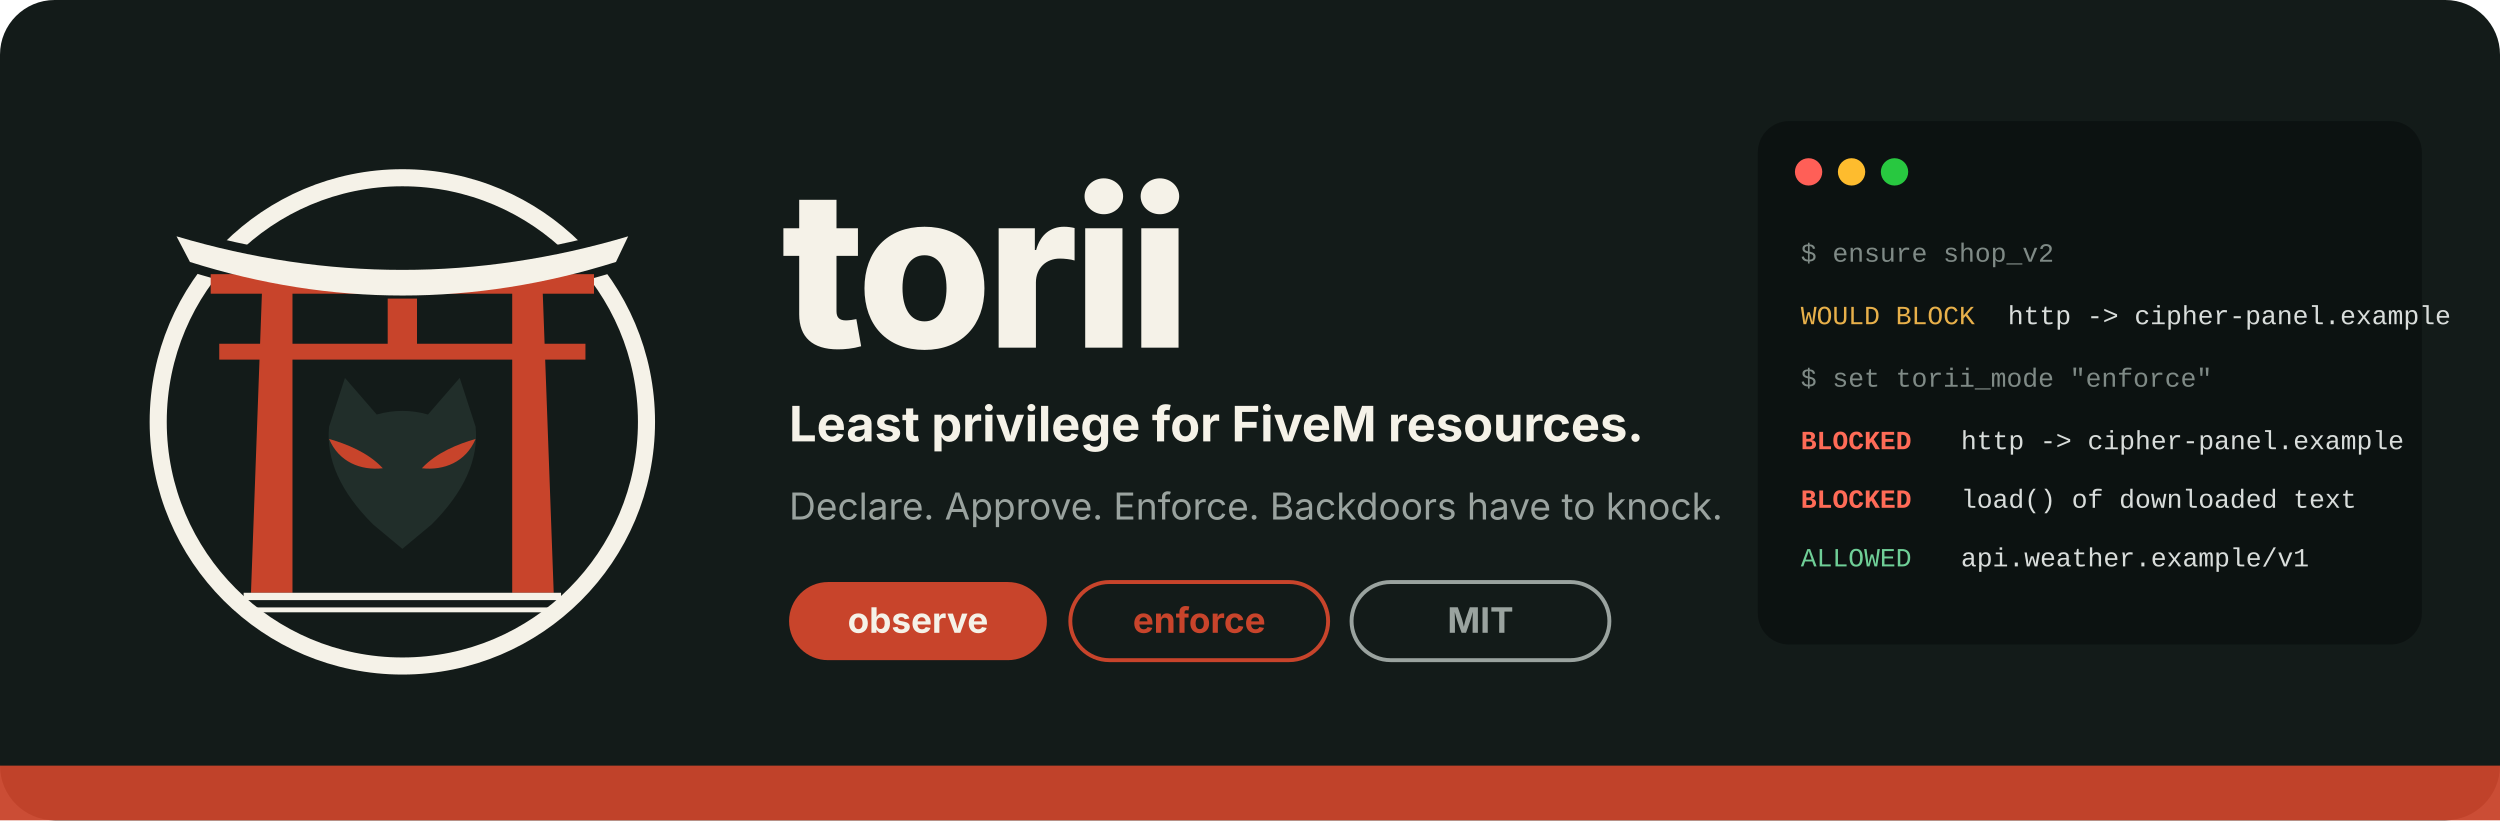
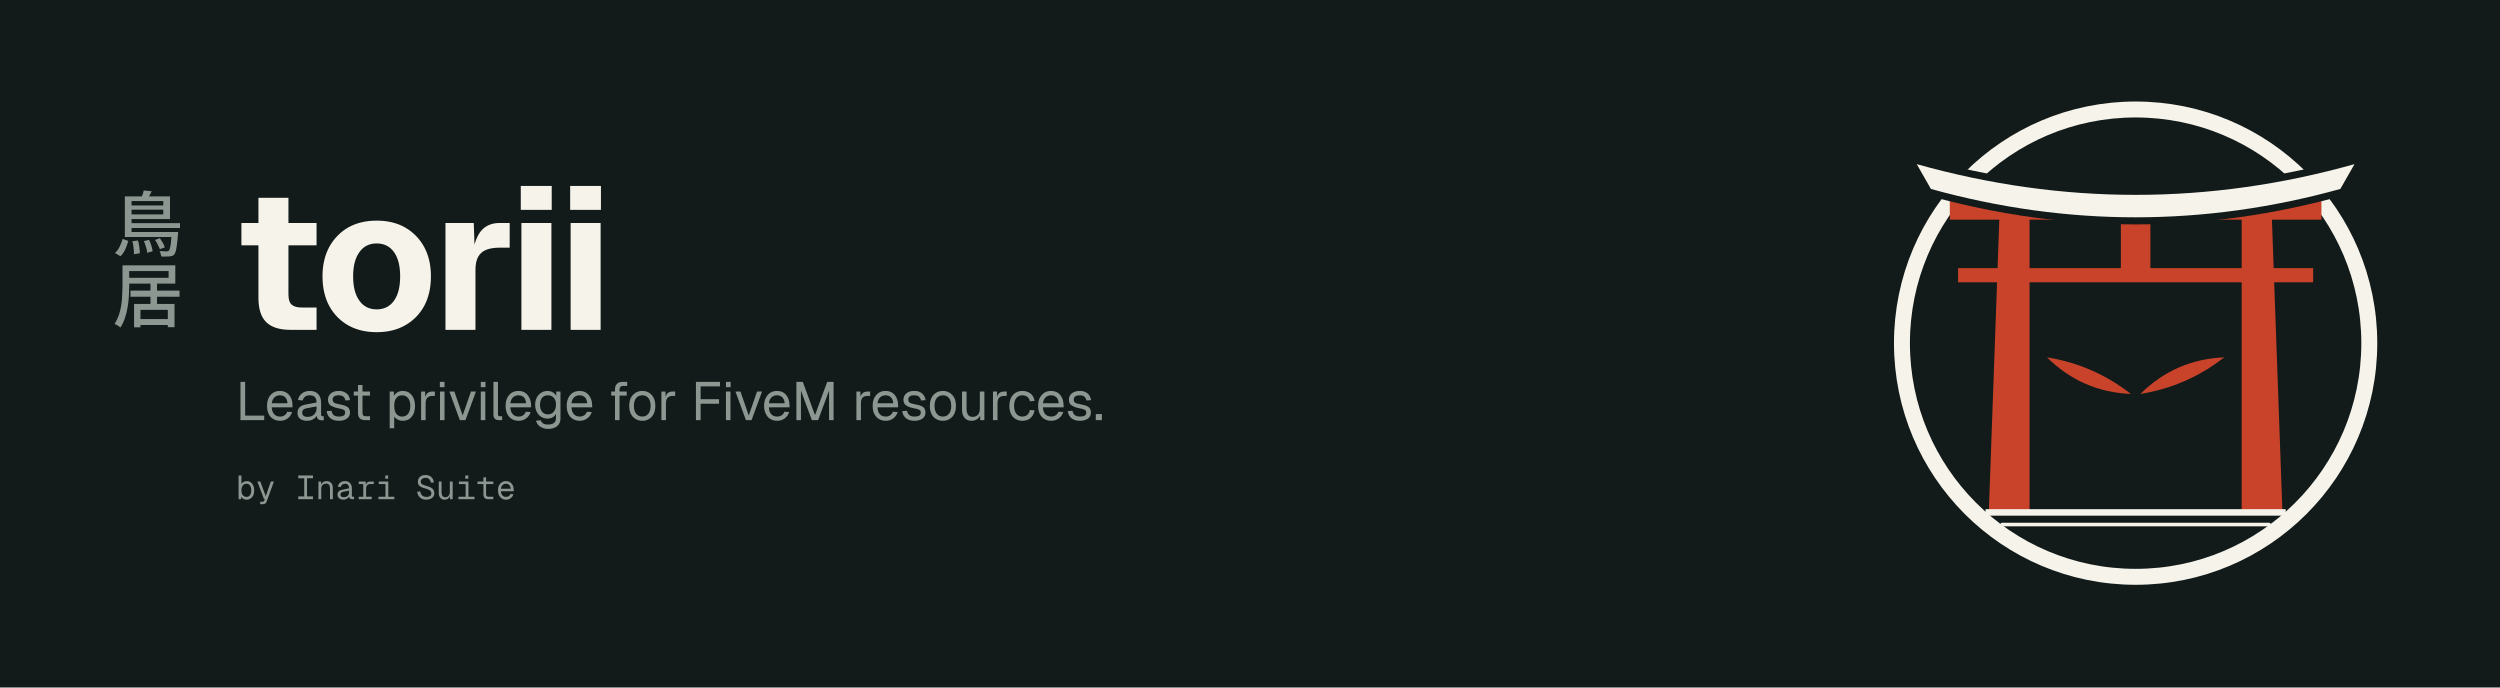
- <svg xmlns="http://www.w3.org/2000/svg" viewBox="0 0 1280 420" width="1280" height="420" role="img" aria-label="torii: a runtime permission firewall for FiveM server-side Lua resources">
-   <rect width="1280" height="420" rx="28" fill="#131B19" />
-   <rect x="0" y="392" width="1280" height="28" fill="#C8442B" opacity="0.95" />
-   <g transform="translate(46 56) scale(0.3125)">
-     <circle cx="512" cy="512" r="400" fill="none" stroke="#F5F2E8" stroke-width="28" />
-     <path d="M142 208 Q512 318 882 208 L862 250 Q512 360 164 250 Z" fill="none" stroke="#131B19" stroke-width="30" stroke-linejoin="round" />
-     <rect x="198" y="270" width="628" height="32" fill="#C8442B" />
-     <path d="M142 208 Q512 318 882 208 L862 250 Q512 360 164 250 Z" fill="#F5F2E8" />
-     <rect x="320" y="410" width="384" height="382" fill="#131B19" />
-     <polygon points="282,300 332,300 332,792 264,792" fill="#C8442B" />
-     <polygon points="692,300 742,300 760,792 692,792" fill="#C8442B" />
-     <rect x="212" y="384" width="600" height="26" fill="#C8442B" />
-     <rect x="488" y="310" width="48" height="76" fill="#C8442B" />
-     <rect x="252" y="792" width="520" height="12" fill="#F5F2E8" />
-     <rect x="268" y="816" width="488" height="8" fill="#F5F2E8" />
-     <path d="M392 520 L418 440 L470 500 Q512 488 554 500 L606 440 L632 520 Q640 600 560 680 L512 720 L464 680 Q384 600 392 520 Z" fill="#212E2A" />
-     <path d="M392 540 C420 548 456 562 480 588 C444 592 408 578 392 540 Z" fill="#C8442B" />
-     <path d="M632 540 C604 548 568 562 544 588 C580 592 616 578 632 540 Z" fill="#C8442B" />
-   </g>
-   <text x="400" y="178" font-family="Inter, 'Segoe UI', system-ui, Helvetica, Arial, sans-serif" font-size="112" font-weight="800" letter-spacing="-3" fill="#F5F2E8">torii</text>
-   <text x="404" y="226" font-family="Inter, 'Segoe UI', system-ui, Helvetica, Arial, sans-serif" font-size="25" font-weight="700" fill="#F5F2E8">Least privilege for FiveM resources.</text>
-   <text x="404" y="266" font-family="Inter, 'Segoe UI', system-ui, Helvetica, Arial, sans-serif" font-size="19" fill="#9AA39F">Declare. Approve. Enforce. Backdoors have to knock.</text>
-   <g font-family="Inter, 'Segoe UI', system-ui, Helvetica, Arial, sans-serif" font-size="18" font-weight="700">
-     <rect x="404" y="298" width="132" height="40" rx="20" fill="#C8442B" />
-     <text x="470" y="324" text-anchor="middle" fill="#F5F2E8">observe</text>
-     <rect x="548" y="298" width="132" height="40" rx="20" fill="none" stroke="#C8442B" stroke-width="2" />
-     <text x="614" y="324" text-anchor="middle" fill="#C8442B">enforce</text>
-     <rect x="692" y="298" width="132" height="40" rx="20" fill="none" stroke="#9AA39F" stroke-width="2" />
-     <text x="758" y="324" text-anchor="middle" fill="#9AA39F">MIT</text>
-   </g>
-   <g transform="translate(900 62)">
-     <rect width="340" height="268" rx="16" fill="#0C1211" />
-     <circle cx="26" cy="26" r="7" fill="#FF5F57" />
-     <circle cx="48" cy="26" r="7" fill="#FEBC2E" />
-     <circle cx="70" cy="26" r="7" fill="#28C840" />
-     <g font-family="ui-monospace, SFMono-Regular, Menlo, Consolas, 'Liberation Mono', monospace" font-size="13.5">
-       <text x="22" y="72" fill="#7F8A86">$ ensure shop_v2</text>
-       <text x="22" y="104" fill="#E8B04A">WOULD BLOCK</text>
-       <text x="128" y="104" fill="#D9DDDB">http -&gt; cipher-panel.example</text>
-       <text x="22" y="136" fill="#7F8A86">$ set torii_mode "enforce"</text>
-       <text x="22" y="168" fill="#FF6B57" font-weight="700">BLOCKED</text>
-       <text x="104" y="168" fill="#D9DDDB">http -&gt; cipher-panel.example</text>
-       <text x="22" y="198" fill="#FF6B57" font-weight="700">BLOCKED</text>
-       <text x="104" y="198" fill="#D9DDDB">load() of downloaded text</text>
-       <text x="22" y="228" fill="#6FCF97">ALLOWED</text>
-       <text x="104" y="228" fill="#D9DDDB">api.weather.example/v1</text>
+ <svg xmlns="http://www.w3.org/2000/svg" viewBox="0 0 1600 440" width="1600" height="440" role="img" aria-label="torii, by Inari Suite">
+   <rect width="1600" height="440" fill="#121A1A" />
+   <g transform="translate(1173.2 26.4) scale(0.37812)">
+     <g id="tdark-disque">
+       <circle cx="512" cy="511" r="383" fill="#121A1A" />
+     </g>
+     <g id="anneau">
+       <circle cx="512" cy="511" r="395.5" fill="none" stroke="#F5F3EA" stroke-width="27" />
+     </g>
+     <g id="passage">
+       <rect x="332.5" y="408" width="359.0" height="384" fill="#121A1A" />
+     </g>
+     <g id="torii">
+       <g fill="#C8432A">
+         <polygon points="281.5,296 332.5,296 332.5,797 263.5,797" />
+         <polygon points="691.5,296 742.5,296 760.5,797 691.5,797" />
+         <rect x="211.5" y="384" width="601" height="24" />
+       </g>
+     </g>
+     <g id="kasagi">
+       <g fill="#C8432A">
+         <rect x="487.0" y="296" width="50" height="90" />
+         <rect x="197.5" y="262" width="629" height="40" />
+       </g>
+       <path d="M141.5 208 Q512.0 312 882.5 208 L858.5 250 Q512.0 346 165.5 250 Z" fill="#121A1A" stroke="#121A1A" stroke-width="24" stroke-linejoin="round" />
+       <path d="M141.5 208 Q512.0 312 882.5 208 L858.5 250 Q512.0 346 165.5 250 Z" fill="#F5F3EA" />
+     </g>
+     <g id="yeux">
+       <path d="M362.0 535.0 Q421.0 593.5 504.0 597.0 Q441.0 547.7 362.0 535.0 Z" fill="#C8432A" />
+       <path d="M662.0 535.0 Q579.0 538.5 520.0 597.0 Q599.0 584.3 662.0 535.0 Z" fill="#C8432A" />
+     </g>
+     <g id="socle">
+       <rect x="258" y="792" width="508" height="11" fill="#F5F3EA" />
+       <rect x="283" y="815" width="458" height="6" rx="3" fill="#F5F3EA" />
    </g>
  </g>
+   <path d="M79.9 148.5H111.1V151.7H79.9ZM82.1 142.8H115.2V145.9H82.1ZM82.2 131.5H106.5V134.2H82.2ZM109.9 148.5H114.0Q114.0 148.5 114.0 149.1Q113.9 149.7 113.9 150.1Q113.6 154.2 113.2 156.7Q112.9 159.3 112.5 160.7Q112.0 162.2 111.5 162.9Q110.9 163.5 110.1 163.8Q109.4 164.0 108.5 164.1Q107.6 164.2 106.2 164.2Q104.8 164.3 103.2 164.1Q103.1 163.4 102.8 162.4Q102.6 161.4 102.1 160.7Q103.6 160.8 104.8 160.8Q106.0 160.9 106.6 160.9Q107.6 160.9 108.1 160.4Q108.4 160.0 108.8 158.8Q109.1 157.6 109.4 155.2Q109.6 152.8 109.9 149.1ZM92.0 121.9 97.1 122.4Q96.4 123.9 95.6 125.3Q94.7 126.7 94.1 127.7L90.3 127.0Q90.8 125.8 91.3 124.4Q91.8 123.0 92.0 121.9ZM82.5 125.7H108.8V140.2H82.5V137.2H104.5V128.7H82.5ZM79.9 125.7H84.2V149.9H79.9ZM92.1 154.3 95.4 153.5Q96.2 155.2 96.9 157.3Q97.5 159.4 97.7 160.8L94.2 161.8Q94.1 160.3 93.5 158.2Q92.9 156.1 92.1 154.3ZM99.2 153.6 102.3 152.4Q103.2 153.8 104.2 155.4Q105.1 157.1 105.5 158.3L102.3 159.5Q101.9 158.3 101.0 156.6Q100.2 154.9 99.2 153.6ZM84.7 154.4 88.3 153.9Q88.9 155.9 89.2 158.2Q89.5 160.5 89.5 162.1L85.7 162.7Q85.8 161.0 85.5 158.7Q85.3 156.4 84.7 154.4ZM78.5 152.9 82.1 154.2Q81.4 156.8 80.2 159.5Q79.0 162.2 77.1 164.0L73.6 161.9Q75.4 160.3 76.6 157.8Q77.8 155.4 78.5 152.9Z" fill="#8C9792" />
+   <path d="M78.4 169.8H82.7V183.0Q82.7 186.0 82.5 189.4Q82.3 192.8 81.7 196.4Q81.2 200.0 80.0 203.4Q78.9 206.8 77.1 209.6Q76.7 209.2 76.0 208.8Q75.3 208.3 74.6 207.9Q73.9 207.5 73.3 207.3Q75.0 204.7 76.1 201.6Q77.1 198.5 77.6 195.3Q78.1 192.0 78.2 188.9Q78.4 185.7 78.4 183.0ZM81.2 169.8H112.2V181.5H81.2V177.8H107.9V173.5H81.2ZM83.5 186.0H114.9V189.9H83.5ZM87.7 204.2H109.4V208.0H87.7ZM96.3 181.2H100.5V196.0H96.3ZM85.8 194.5H111.7V209.4H107.4V198.3H89.9V209.5H85.8Z" fill="#8C9792" />
+   <path d="M186.0 211.1Q175.4 211.1 170.4 206.2Q165.4 201.3 165.4 190.6V126.6H184.6V188.3Q184.6 193.2 186.7 195.0Q188.8 196.8 193.0 196.8H202.6V211.1ZM154.5 157.0V142.7H202.6V157.0Z M241.1 212.6Q230.6 212.6 222.8 208.2Q215.1 203.8 210.7 195.8Q206.4 187.7 206.4 176.9Q206.4 166.1 210.7 158.1Q215.1 150.1 222.8 145.6Q230.6 141.2 241.1 141.2Q251.6 141.2 259.3 145.6Q267.1 150.1 271.5 158.1Q275.8 166.1 275.8 176.9Q275.8 187.7 271.5 195.8Q267.1 203.8 259.3 208.2Q251.6 212.6 241.1 212.6ZM241.1 198.0Q248.2 198.0 252.2 192.4Q256.1 186.9 256.1 176.9Q256.1 166.9 252.2 161.4Q248.2 155.8 241.1 155.8Q233.9 155.8 230.0 161.4Q226.0 166.9 226.0 176.9Q226.0 186.9 230.0 192.4Q233.9 198.0 241.1 198.0Z M285.1 211.1V142.7H303.2L303.9 162.6L302.5 162.2Q304.1 151.9 308.3 147.3Q312.5 142.7 319.9 142.7H326.2V158.5H319.9Q314.6 158.5 311.1 159.9Q307.7 161.3 306.0 164.4Q304.3 167.5 304.3 172.7V211.1Z M333.7 211.1V142.7H352.9V211.1ZM333.3 134.3V119.0H353.1V134.3Z M365.2 211.1V142.7H384.4V211.1ZM364.9 134.3V119.0H384.6V134.3Z" fill="#F5F3EA" />
+   <path d="M153.9 268.9V244.4H156.9V267.5L155.4 266.0H169.1V268.9Z M179.3 269.3Q176.7 269.3 174.8 268.1Q172.9 267.0 171.9 264.8Q170.9 262.7 170.9 259.8Q170.9 256.9 171.9 254.7Q172.9 252.6 174.8 251.4Q176.6 250.2 179.1 250.2Q181.5 250.2 183.3 251.3Q185.2 252.5 186.2 254.6Q187.2 256.7 187.2 259.8V260.7H173.9Q174.1 263.6 175.5 265.1Q176.9 266.6 179.3 266.6Q181.1 266.6 182.2 265.7Q183.4 264.9 183.8 263.5L186.9 263.7Q186.2 266.2 184.2 267.7Q182.2 269.3 179.3 269.3ZM173.9 258.1H184.0Q183.8 255.5 182.5 254.2Q181.2 253.0 179.1 253.0Q177.0 253.0 175.7 254.3Q174.3 255.6 173.9 258.1Z M196.5 269.3Q193.7 269.3 192.0 268.0Q190.4 266.7 190.4 264.4Q190.4 262.0 191.7 260.7Q193.1 259.3 196.1 258.8L202.6 257.6Q202.6 255.3 201.5 254.1Q200.4 253.0 198.3 253.0Q196.4 253.0 195.3 253.8Q194.2 254.7 193.7 256.3L190.7 256.0Q191.2 253.4 193.2 251.8Q195.2 250.2 198.3 250.2Q201.8 250.2 203.6 252.2Q205.5 254.2 205.5 257.7V265.2Q205.5 265.8 205.7 266.1Q205.9 266.4 206.5 266.4H207.2V268.9Q207.0 268.9 206.7 269.0Q206.4 269.0 206.1 269.0Q204.8 269.0 204.1 268.6Q203.3 268.2 202.9 267.3Q202.6 266.5 202.6 265.1L202.9 265.2Q202.7 266.4 201.8 267.3Q200.8 268.2 199.5 268.8Q198.1 269.3 196.5 269.3ZM196.8 266.8Q198.6 266.8 199.9 266.1Q201.2 265.4 201.9 264.1Q202.6 262.9 202.6 261.4V260.1L196.7 261.2Q194.8 261.5 194.1 262.2Q193.4 262.9 193.4 264.1Q193.4 265.4 194.3 266.1Q195.2 266.8 196.8 266.8Z M217.0 269.3Q214.5 269.3 212.8 268.5Q211.1 267.7 210.2 266.3Q209.3 264.9 209.1 263.1L212.2 262.9Q212.5 264.6 213.5 265.6Q214.6 266.6 217.0 266.6Q218.9 266.6 219.9 266.0Q220.9 265.4 220.9 264.0Q220.9 263.3 220.6 262.8Q220.3 262.3 219.3 262.0Q218.3 261.6 216.5 261.3Q213.9 260.8 212.5 260.0Q211.0 259.3 210.5 258.3Q209.9 257.3 209.9 255.8Q209.9 253.4 211.7 251.8Q213.5 250.2 216.8 250.2Q219.2 250.2 220.7 251.1Q222.3 251.9 223.1 253.3Q223.9 254.6 224.0 256.1L221.0 256.3Q220.9 255.4 220.5 254.7Q220.0 253.9 219.1 253.4Q218.2 253.0 216.7 253.0Q214.8 253.0 213.8 253.7Q212.9 254.5 212.9 255.7Q212.9 256.6 213.3 257.1Q213.6 257.7 214.5 258.1Q215.5 258.4 217.0 258.7Q219.7 259.2 221.2 259.8Q222.8 260.5 223.4 261.5Q224.0 262.6 224.0 264.0Q224.0 266.5 222.0 267.9Q220.1 269.3 217.0 269.3Z M234.0 268.9Q231.5 268.9 230.3 267.8Q229.1 266.6 229.1 264.2V246.4H232.0V264.1Q232.0 265.4 232.5 265.9Q233.1 266.4 234.2 266.4H236.8V268.9ZM226.4 253.2V250.6H236.8V253.2Z M249.4 274.1V250.6H252.1L252.1 254.6L251.7 254.4Q252.4 252.3 254.0 251.3Q255.6 250.2 257.7 250.2Q260.4 250.2 262.2 251.6Q263.9 252.9 264.8 255.1Q265.6 257.3 265.6 259.8Q265.6 262.3 264.8 264.5Q263.9 266.6 262.2 268.0Q260.4 269.3 257.7 269.3Q256.3 269.3 255.1 268.8Q253.9 268.3 253.0 267.5Q252.2 266.6 251.9 265.5L252.3 265.0V274.1ZM257.4 266.6Q259.8 266.6 261.2 264.8Q262.6 263.0 262.6 259.8Q262.6 256.6 261.2 254.8Q259.8 253.0 257.4 253.0Q255.9 253.0 254.7 253.7Q253.6 254.5 252.9 256.0Q252.3 257.5 252.3 259.8Q252.3 262.0 252.9 263.5Q253.5 265.0 254.7 265.8Q255.9 266.6 257.4 266.6Z M269.5 268.9V250.6H272.1L272.2 255.3L272.0 255.2Q272.3 252.8 273.5 251.7Q274.6 250.6 276.5 250.6H278.3V253.4H276.6Q275.2 253.4 274.3 253.9Q273.4 254.4 272.9 255.4Q272.4 256.4 272.4 257.9V268.9Z M281.6 268.9V250.6H284.5V268.9ZM281.5 247.8V244.4H284.5V247.8Z M294.3 268.9 287.6 250.6H290.8L296.1 265.9L301.4 250.6H304.6L297.9 268.9Z M307.7 268.9V250.6H310.6V268.9ZM307.7 247.8V244.4H310.7V247.8Z M319.4 268.9Q317.8 268.9 316.8 268.1Q315.8 267.2 315.8 265.5V244.4H318.7V265.2Q318.7 265.8 319.0 266.1Q319.3 266.4 319.8 266.4H321.4V268.9Z M331.9 269.3Q329.4 269.3 327.5 268.1Q325.6 267.0 324.6 264.8Q323.6 262.7 323.6 259.8Q323.6 256.9 324.6 254.7Q325.6 252.6 327.4 251.4Q329.3 250.2 331.8 250.2Q334.2 250.2 336.0 251.3Q337.8 252.5 338.8 254.6Q339.9 256.7 339.9 259.8V260.7H326.6Q326.8 263.6 328.2 265.1Q329.6 266.6 331.9 266.6Q333.7 266.6 334.9 265.7Q336.0 264.9 336.5 263.5L339.6 263.7Q338.9 266.2 336.8 267.7Q334.8 269.3 331.9 269.3ZM326.6 258.1H336.7Q336.5 255.5 335.2 254.2Q333.8 253.0 331.8 253.0Q329.7 253.0 328.3 254.3Q327.0 255.6 326.6 258.1Z M350.7 274.5Q348.7 274.5 347.2 273.8Q345.6 273.2 344.5 272.0Q343.4 270.8 343.1 269.2L346.1 269.0Q346.5 270.2 347.6 271.0Q348.6 271.7 350.7 271.7Q353.2 271.7 354.5 270.7Q355.8 269.7 355.8 267.7V264.8Q355.2 266.2 353.7 267.1Q352.3 267.9 350.5 267.9Q348.2 267.9 346.4 266.8Q344.6 265.7 343.6 263.7Q342.5 261.7 342.5 259.1Q342.5 256.5 343.5 254.5Q344.5 252.5 346.3 251.4Q348.1 250.2 350.4 250.2Q352.3 250.2 353.8 251.1Q355.4 252.0 356.0 253.5V250.6H358.7V267.7Q358.7 269.8 357.8 271.3Q356.8 272.9 355.0 273.7Q353.2 274.5 350.7 274.5ZM350.6 265.2Q353.0 265.2 354.4 263.5Q355.8 261.9 355.8 259.1Q355.9 257.2 355.2 255.8Q354.6 254.5 353.4 253.7Q352.2 253.0 350.6 253.0Q348.2 253.0 346.9 254.6Q345.6 256.3 345.6 259.1Q345.6 261.9 346.9 263.5Q348.3 265.2 350.6 265.2Z M371.0 269.3Q368.5 269.3 366.6 268.1Q364.7 267.0 363.7 264.8Q362.7 262.7 362.7 259.8Q362.7 256.9 363.7 254.7Q364.7 252.6 366.5 251.4Q368.4 250.2 370.9 250.2Q373.3 250.2 375.1 251.3Q376.9 252.5 377.9 254.6Q379.0 256.7 379.0 259.8V260.7H365.7Q365.9 263.6 367.3 265.1Q368.7 266.6 371.0 266.6Q372.8 266.6 374.0 265.7Q375.1 264.9 375.6 263.5L378.7 263.7Q378.0 266.2 375.9 267.7Q373.9 269.3 371.0 269.3ZM365.7 258.1H375.8Q375.6 255.5 374.3 254.2Q372.9 253.0 370.9 253.0Q368.8 253.0 367.4 254.3Q366.1 255.6 365.7 258.1Z M393.6 268.9V249.0Q393.6 247.0 394.8 245.7Q396.0 244.4 398.5 244.4H401.4V247.0H398.7Q397.6 247.0 397.1 247.6Q396.5 248.2 396.5 249.2V268.9ZM391.2 253.2V250.6H401.1V253.2Z M411.1 269.3Q408.6 269.3 406.7 268.1Q404.8 267.0 403.7 264.8Q402.7 262.7 402.7 259.8Q402.7 256.8 403.7 254.7Q404.8 252.6 406.7 251.4Q408.6 250.2 411.1 250.2Q413.6 250.2 415.5 251.4Q417.3 252.6 418.4 254.7Q419.4 256.8 419.4 259.8Q419.4 262.7 418.4 264.8Q417.3 267.0 415.5 268.1Q413.6 269.3 411.1 269.3ZM411.1 266.6Q413.6 266.6 415.0 264.7Q416.4 262.9 416.4 259.8Q416.4 256.6 415.0 254.8Q413.6 253.0 411.1 253.0Q408.6 253.0 407.1 254.8Q405.7 256.6 405.7 259.8Q405.7 262.9 407.1 264.7Q408.6 266.6 411.1 266.6Z M423.3 268.9V250.6H425.9L426.0 255.3L425.7 255.2Q426.1 252.8 427.2 251.7Q428.4 250.6 430.3 250.6H432.1V253.4H430.4Q429.0 253.4 428.1 253.9Q427.2 254.4 426.7 255.4Q426.2 256.4 426.2 257.9V268.9Z M445.4 268.9V244.4H460.8V247.3H446.9L448.4 245.8V257.0L446.9 255.5H460.2V258.4H446.9L448.4 256.8V268.9Z M464.6 268.9V250.6H467.5V268.9ZM464.6 247.8V244.4H467.6V247.8Z M477.4 268.9 470.7 250.6H473.9L479.2 265.9L484.5 250.6H487.7L481.0 268.9Z M497.4 269.3Q494.8 269.3 492.9 268.1Q491.1 267.0 490.1 264.8Q489.0 262.7 489.0 259.8Q489.0 256.9 490.1 254.7Q491.1 252.6 492.9 251.4Q494.8 250.2 497.3 250.2Q499.6 250.2 501.5 251.3Q503.3 252.5 504.3 254.6Q505.3 256.7 505.3 259.8V260.7H492.1Q492.2 263.6 493.6 265.1Q495.0 266.6 497.4 266.6Q499.2 266.6 500.4 265.7Q501.5 264.9 502.0 263.5L505.1 263.7Q504.3 266.2 502.3 267.7Q500.3 269.3 497.4 269.3ZM492.1 258.1H502.2Q502.0 255.5 500.6 254.2Q499.3 253.0 497.3 253.0Q495.2 253.0 493.8 254.3Q492.4 255.6 492.1 258.1Z M509.7 268.9V244.4H513.8L521.6 265.7L529.4 244.4H533.5V268.9H530.6V250.0L523.6 268.9H519.6L512.6 250.0V268.9Z M548.1 268.9V250.6H550.6L550.8 255.3L550.5 255.2Q550.8 252.8 552.0 251.7Q553.2 250.6 555.1 250.6H556.9V253.4H555.1Q553.7 253.4 552.8 253.9Q551.9 254.4 551.4 255.4Q551.0 256.4 551.0 257.9V268.9Z M566.9 269.3Q564.3 269.3 562.4 268.1Q560.6 267.0 559.5 264.8Q558.5 262.7 558.5 259.8Q558.5 256.9 559.5 254.7Q560.6 252.6 562.4 251.4Q564.2 250.2 566.8 250.2Q569.1 250.2 571.0 251.3Q572.8 252.5 573.8 254.6Q574.8 256.7 574.8 259.8V260.7H561.6Q561.7 263.6 563.1 265.1Q564.5 266.6 566.9 266.6Q568.7 266.6 569.8 265.7Q571.0 264.9 571.4 263.5L574.5 263.7Q573.8 266.2 571.8 267.7Q569.8 269.3 566.9 269.3ZM561.6 258.1H571.7Q571.4 255.5 570.1 254.2Q568.8 253.0 566.8 253.0Q564.7 253.0 563.3 254.3Q561.9 255.6 561.6 258.1Z M585.4 269.3Q582.9 269.3 581.2 268.5Q579.5 267.7 578.6 266.3Q577.6 264.9 577.5 263.1L580.5 262.9Q580.8 264.6 581.9 265.6Q583.0 266.6 585.4 266.6Q587.3 266.6 588.3 266.0Q589.3 265.4 589.3 264.0Q589.3 263.3 589.0 262.8Q588.6 262.3 587.7 262.0Q586.7 261.6 584.8 261.3Q582.3 260.8 580.8 260.0Q579.4 259.3 578.8 258.3Q578.2 257.3 578.2 255.8Q578.2 253.4 580.0 251.8Q581.8 250.2 585.2 250.2Q587.6 250.2 589.1 251.1Q590.6 251.9 591.4 253.3Q592.2 254.6 592.4 256.1L589.4 256.3Q589.3 255.4 588.8 254.7Q588.4 253.9 587.5 253.4Q586.6 253.0 585.1 253.0Q583.1 253.0 582.2 253.7Q581.3 254.5 581.3 255.7Q581.3 256.6 581.6 257.1Q582.0 257.7 582.9 258.1Q583.8 258.4 585.4 258.7Q588.1 259.2 589.6 259.8Q591.1 260.5 591.7 261.5Q592.3 262.6 592.3 264.0Q592.3 266.5 590.4 267.9Q588.4 269.3 585.4 269.3Z M603.5 269.3Q600.9 269.3 599.0 268.1Q597.1 267.0 596.1 264.8Q595.1 262.7 595.1 259.8Q595.1 256.8 596.1 254.7Q597.1 252.6 599.0 251.4Q600.9 250.2 603.5 250.2Q606.0 250.2 607.8 251.4Q609.7 252.6 610.8 254.7Q611.8 256.8 611.8 259.8Q611.8 262.7 610.8 264.8Q609.7 267.0 607.8 268.1Q606.0 269.3 603.5 269.3ZM603.5 266.6Q606.0 266.6 607.4 264.7Q608.8 262.9 608.8 259.8Q608.8 256.6 607.4 254.8Q606.0 253.0 603.5 253.0Q600.9 253.0 599.5 254.8Q598.1 256.6 598.1 259.8Q598.1 262.9 599.5 264.7Q600.9 266.6 603.5 266.6Z M621.7 269.3Q619.0 269.3 617.4 267.5Q615.7 265.6 615.7 262.4V250.6H618.6V261.6Q618.6 264.2 619.6 265.5Q620.5 266.8 622.5 266.8Q624.6 266.8 625.9 265.4Q627.1 264.0 627.1 261.5V250.6H630.0V268.9H627.3V264.4L627.7 264.6Q627.2 266.9 625.6 268.1Q624.1 269.3 621.7 269.3Z M635.5 268.9V250.6H638.1L638.2 255.3L637.9 255.2Q638.3 252.8 639.4 251.7Q640.6 250.6 642.5 250.6H644.3V253.4H642.6Q641.2 253.4 640.3 253.9Q639.3 254.4 638.9 255.4Q638.4 256.4 638.4 257.9V268.9Z M654.3 269.3Q651.8 269.3 649.9 268.1Q648.0 267.0 647.0 264.8Q646.0 262.7 646.0 259.8Q646.0 256.9 647.0 254.7Q648.0 252.6 649.9 251.4Q651.8 250.2 654.3 250.2Q656.4 250.2 658.1 251.0Q659.7 251.7 660.7 253.1Q661.8 254.5 662.1 256.6L659.1 256.8Q658.7 254.9 657.5 254.0Q656.2 253.0 654.3 253.0Q651.8 253.0 650.4 254.8Q649.0 256.6 649.0 259.8Q649.0 262.9 650.4 264.7Q651.8 266.6 654.3 266.6Q656.2 266.6 657.5 265.5Q658.7 264.5 659.1 262.4L662.1 262.6Q661.8 264.7 660.7 266.2Q659.7 267.7 658.1 268.5Q656.4 269.3 654.3 269.3Z M672.8 269.3Q670.2 269.3 668.3 268.1Q666.5 267.0 665.4 264.8Q664.4 262.7 664.4 259.8Q664.4 256.9 665.4 254.7Q666.5 252.6 668.3 251.4Q670.1 250.2 672.7 250.2Q675.0 250.2 676.9 251.3Q678.7 252.5 679.7 254.6Q680.7 256.7 680.7 259.8V260.7H667.5Q667.6 263.6 669.0 265.1Q670.4 266.6 672.8 266.6Q674.6 266.6 675.7 265.7Q676.9 264.9 677.4 263.5L680.5 263.7Q679.7 266.2 677.7 267.7Q675.7 269.3 672.8 269.3ZM667.5 258.1H677.6Q677.4 255.5 676.0 254.2Q674.7 253.0 672.7 253.0Q670.6 253.0 669.2 254.3Q667.8 255.6 667.5 258.1Z M691.3 269.3Q688.8 269.3 687.1 268.5Q685.4 267.7 684.5 266.3Q683.6 264.9 683.4 263.1L686.4 262.9Q686.7 264.6 687.8 265.6Q688.9 266.6 691.3 266.6Q693.2 266.6 694.2 266.0Q695.2 265.4 695.2 264.0Q695.2 263.3 694.9 262.8Q694.5 262.3 693.6 262.0Q692.6 261.6 690.8 261.3Q688.2 260.8 686.8 260.0Q685.3 259.3 684.7 258.3Q684.1 257.3 684.1 255.8Q684.1 253.4 685.9 251.8Q687.8 250.2 691.1 250.2Q693.5 250.2 695.0 251.1Q696.5 251.9 697.3 253.3Q698.1 254.6 698.3 256.1L695.3 256.3Q695.2 255.4 694.7 254.7Q694.3 253.9 693.4 253.4Q692.5 253.0 691.0 253.0Q689.0 253.0 688.1 253.7Q687.2 254.5 687.2 255.7Q687.2 256.6 687.5 257.1Q687.9 257.7 688.8 258.1Q689.7 258.4 691.3 258.7Q694.0 259.2 695.5 259.8Q697.0 260.5 697.6 261.5Q698.2 262.6 698.2 264.0Q698.2 266.5 696.3 267.9Q694.3 269.3 691.3 269.3Z M701.3 268.9V265.0H705.2V268.9Z" fill="#8C9792" />
+   <path d="M157.9 319.8Q157.0 319.8 156.2 319.5Q155.5 319.2 154.9 318.6Q154.4 318.0 154.1 317.3L154.4 316.9L154.3 319.5H152.7V304.3H154.5V310.6L154.3 310.2Q154.5 309.6 155.0 309.1Q155.5 308.6 156.2 308.3Q157.0 307.9 157.9 307.9Q159.4 307.9 160.4 308.6Q161.5 309.4 162.1 310.7Q162.7 312.0 162.7 313.8Q162.7 315.7 162.1 317.0Q161.5 318.3 160.4 319.0Q159.4 319.8 157.9 319.8ZM157.8 318.0Q159.2 318.0 160.0 316.9Q160.8 315.8 160.8 313.8Q160.8 311.9 160.0 310.8Q159.2 309.6 157.8 309.6Q156.8 309.6 156.0 310.1Q155.3 310.6 154.9 311.6Q154.5 312.5 154.5 313.8Q154.5 315.1 154.9 316.1Q155.3 317.0 156.0 317.5Q156.7 318.0 157.8 318.0Z M166.5 322.7V321.1H167.8Q168.4 321.1 168.7 320.9Q169.0 320.8 169.1 320.4L169.5 319.3H168.9L164.7 308.2H166.6L170.1 317.6L173.3 308.2H175.3L170.7 320.9Q170.4 321.9 169.7 322.3Q169.1 322.7 167.9 322.7Z M190.9 319.5V317.7H194.7V306.1H190.9V304.3H200.3V306.1H196.5V317.7H200.3V319.5Z M203.8 319.5V308.2H205.5L205.5 311.1L205.3 310.9Q205.5 309.9 206.1 309.2Q206.7 308.6 207.4 308.2Q208.2 307.9 209.1 307.9Q210.4 307.9 211.3 308.5Q212.1 309.1 212.6 310.0Q213.0 311.0 213.0 312.2V319.5H211.2V312.7Q211.2 311.1 210.6 310.3Q210.0 309.5 208.7 309.5Q207.8 309.5 207.1 309.9Q206.4 310.3 206.0 311.0Q205.6 311.7 205.6 312.7V319.5Z M219.7 319.8Q218.7 319.8 217.8 319.4Q217.0 319.0 216.5 318.3Q216.0 317.6 216.0 316.7Q216.0 315.2 216.9 314.4Q217.7 313.6 219.6 313.3L223.4 312.5Q223.4 311.0 222.7 310.3Q222.1 309.6 220.9 309.6Q219.7 309.6 219.0 310.2Q218.4 310.7 218.1 311.7L216.2 311.5Q216.5 309.9 217.7 308.9Q218.9 307.9 220.9 307.9Q222.9 307.9 224.0 309.2Q225.2 310.4 225.2 312.5V317.2Q225.2 317.6 225.3 317.8Q225.5 317.9 225.9 317.9H226.6V319.5Q226.5 319.5 226.2 319.5Q225.9 319.5 225.6 319.5Q224.9 319.5 224.4 319.3Q223.9 319.1 223.7 318.6Q223.4 318.0 223.4 317.2H223.7Q223.6 317.9 223.0 318.5Q222.4 319.1 221.6 319.4Q220.7 319.8 219.7 319.8ZM219.9 318.2Q221.1 318.2 221.8 317.8Q222.6 317.4 223.0 316.7Q223.4 316.0 223.4 315.0V314.0L219.9 314.7Q218.8 314.9 218.3 315.4Q217.9 315.8 217.9 316.5Q217.9 317.3 218.4 317.7Q219.0 318.2 219.9 318.2Z M229.6 319.5V317.9H233.4L232.5 318.8V308.9L233.4 309.8H229.6V308.2H234.0L234.2 311.2L234.0 311.1Q234.2 309.6 234.9 308.9Q235.6 308.2 236.9 308.2H239.2V309.8H236.9Q236.0 309.8 235.5 310.1Q234.9 310.5 234.6 311.1Q234.3 311.7 234.3 312.7V318.8L233.5 317.9H237.9V319.5Z M242.2 319.5V317.9H246.7V308.9L247.6 309.8H242.4V308.2H248.5V317.9H252.4V319.5H248.5H246.7ZM246.6 306.4V304.3H248.4V306.4Z M272.7 319.8Q271.1 319.8 269.9 319.2Q268.7 318.5 267.9 317.4Q267.2 316.2 267.0 314.7L269.0 314.5Q269.1 315.7 269.6 316.4Q270.1 317.2 270.9 317.6Q271.7 318.0 272.8 318.0Q273.9 318.0 274.6 317.8Q275.3 317.5 275.7 317.0Q276.1 316.5 276.1 315.7Q276.1 315.0 275.7 314.5Q275.4 313.9 274.5 313.5Q273.6 313.0 271.8 312.5Q270.2 312.1 269.2 311.5Q268.3 311.0 267.8 310.2Q267.4 309.4 267.4 308.3Q267.4 307.0 268.0 306.1Q268.6 305.1 269.7 304.5Q270.9 304.0 272.4 304.0Q274.0 304.0 275.1 304.6Q276.2 305.3 276.9 306.3Q277.5 307.4 277.7 308.8L275.8 308.9Q275.6 308.0 275.2 307.3Q274.8 306.6 274.1 306.2Q273.4 305.8 272.4 305.8Q271.0 305.8 270.2 306.5Q269.3 307.1 269.3 308.2Q269.3 308.9 269.6 309.4Q269.9 309.8 270.7 310.2Q271.5 310.6 273.0 311.0Q274.8 311.5 275.9 312.1Q277.0 312.8 277.5 313.6Q278.0 314.5 278.0 315.8Q278.0 317.0 277.3 317.9Q276.6 318.8 275.5 319.3Q274.3 319.8 272.7 319.8Z M284.5 319.8Q282.8 319.8 281.8 318.6Q280.8 317.5 280.8 315.5V308.2H282.6V315.0Q282.6 316.6 283.2 317.4Q283.8 318.2 285.0 318.2Q286.3 318.2 287.1 317.3Q287.9 316.4 287.9 314.9V308.2H289.7V319.5H288.0V316.7L288.2 316.9Q287.9 318.2 286.9 319.0Q286.0 319.8 284.5 319.8Z M293.4 319.5V317.9H298.0V308.9L298.9 309.8H293.7V308.2H299.8V317.9H303.7V319.5H299.8H298.0ZM297.8 306.4V304.3H299.7V306.4Z M312.6 319.5Q311.0 319.5 310.2 318.7Q309.4 318.0 309.4 316.4V305.5H311.1V316.4Q311.1 317.2 311.5 317.5Q311.9 317.9 312.6 317.9H315.7V319.5ZM305.6 309.8V308.2H315.7V309.8Z M323.9 319.8Q322.3 319.8 321.1 319.0Q320.0 318.3 319.3 317.0Q318.7 315.6 318.7 313.8Q318.7 312.0 319.3 310.7Q320.0 309.4 321.1 308.7Q322.3 307.9 323.8 307.9Q325.3 307.9 326.4 308.6Q327.5 309.3 328.2 310.6Q328.8 312.0 328.8 313.9V314.4H320.6Q320.7 316.2 321.6 317.1Q322.4 318.0 323.9 318.0Q325.0 318.0 325.7 317.5Q326.4 317.0 326.7 316.1L328.6 316.3Q328.2 317.8 326.9 318.8Q325.7 319.8 323.9 319.8ZM320.6 312.8H326.9Q326.7 311.2 325.9 310.4Q325.1 309.6 323.8 309.6Q322.5 309.6 321.7 310.4Q320.8 311.2 320.6 312.8Z" fill="#8C9792" />
</svg>
